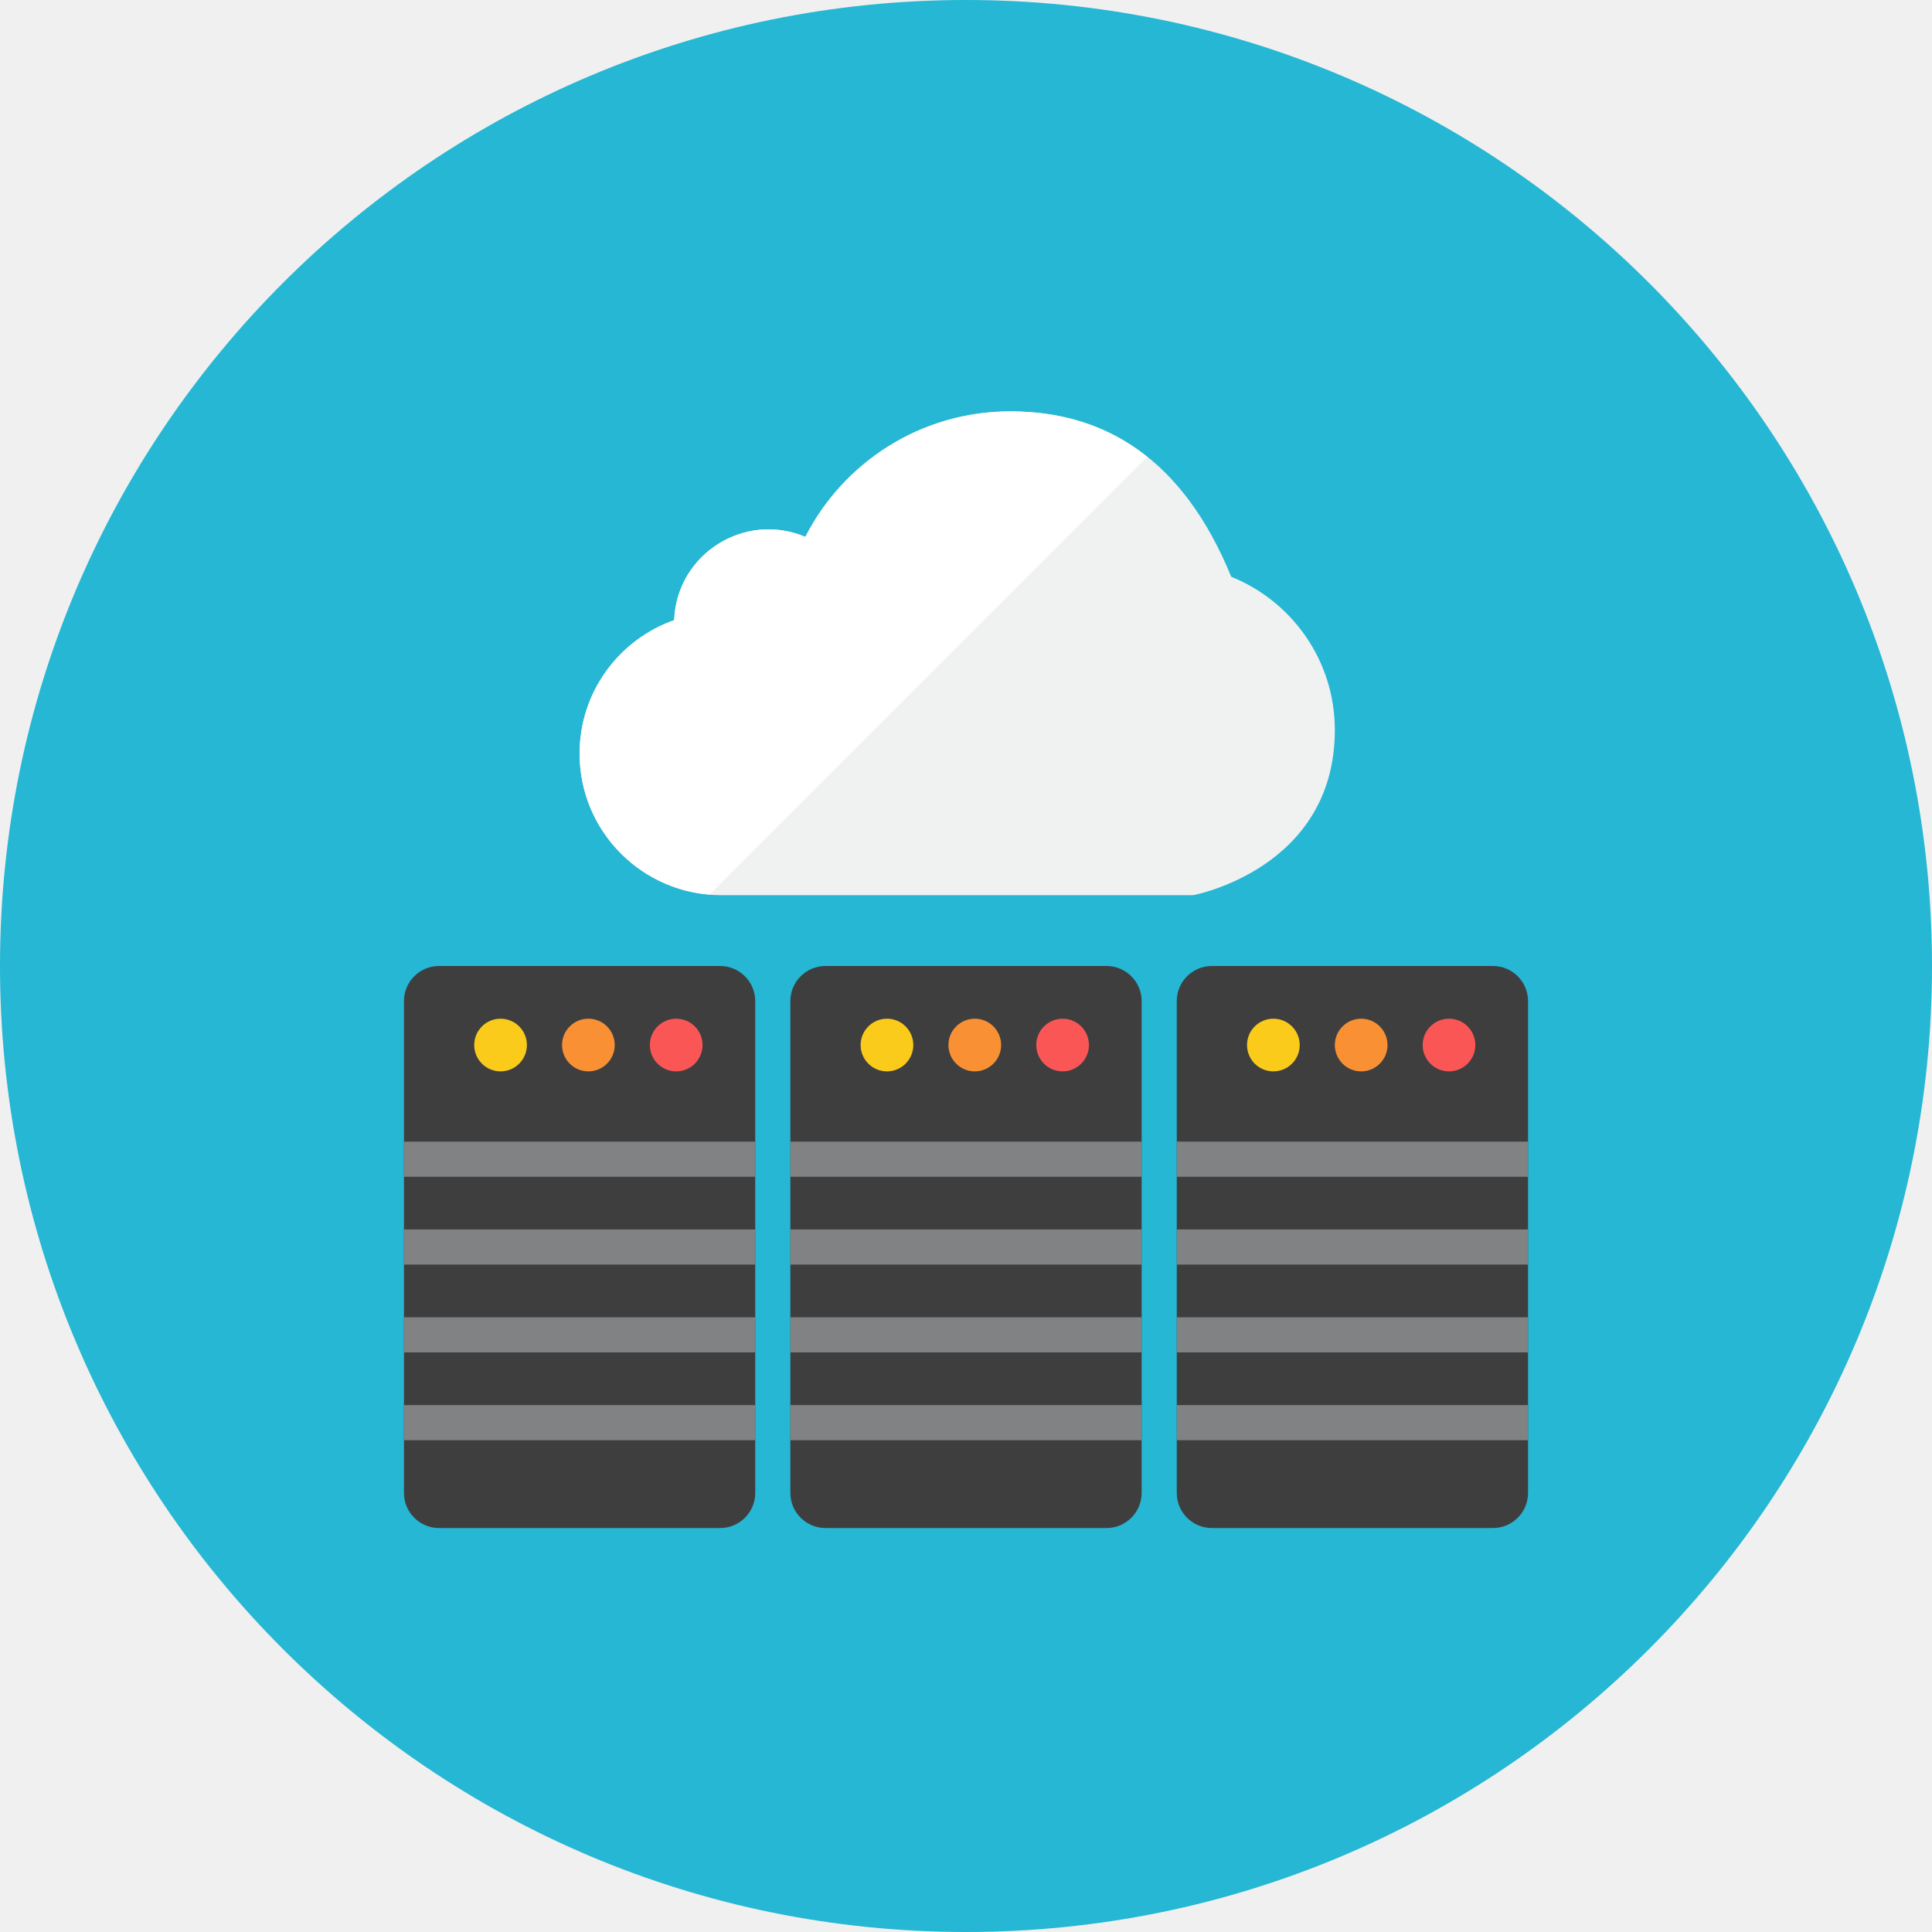
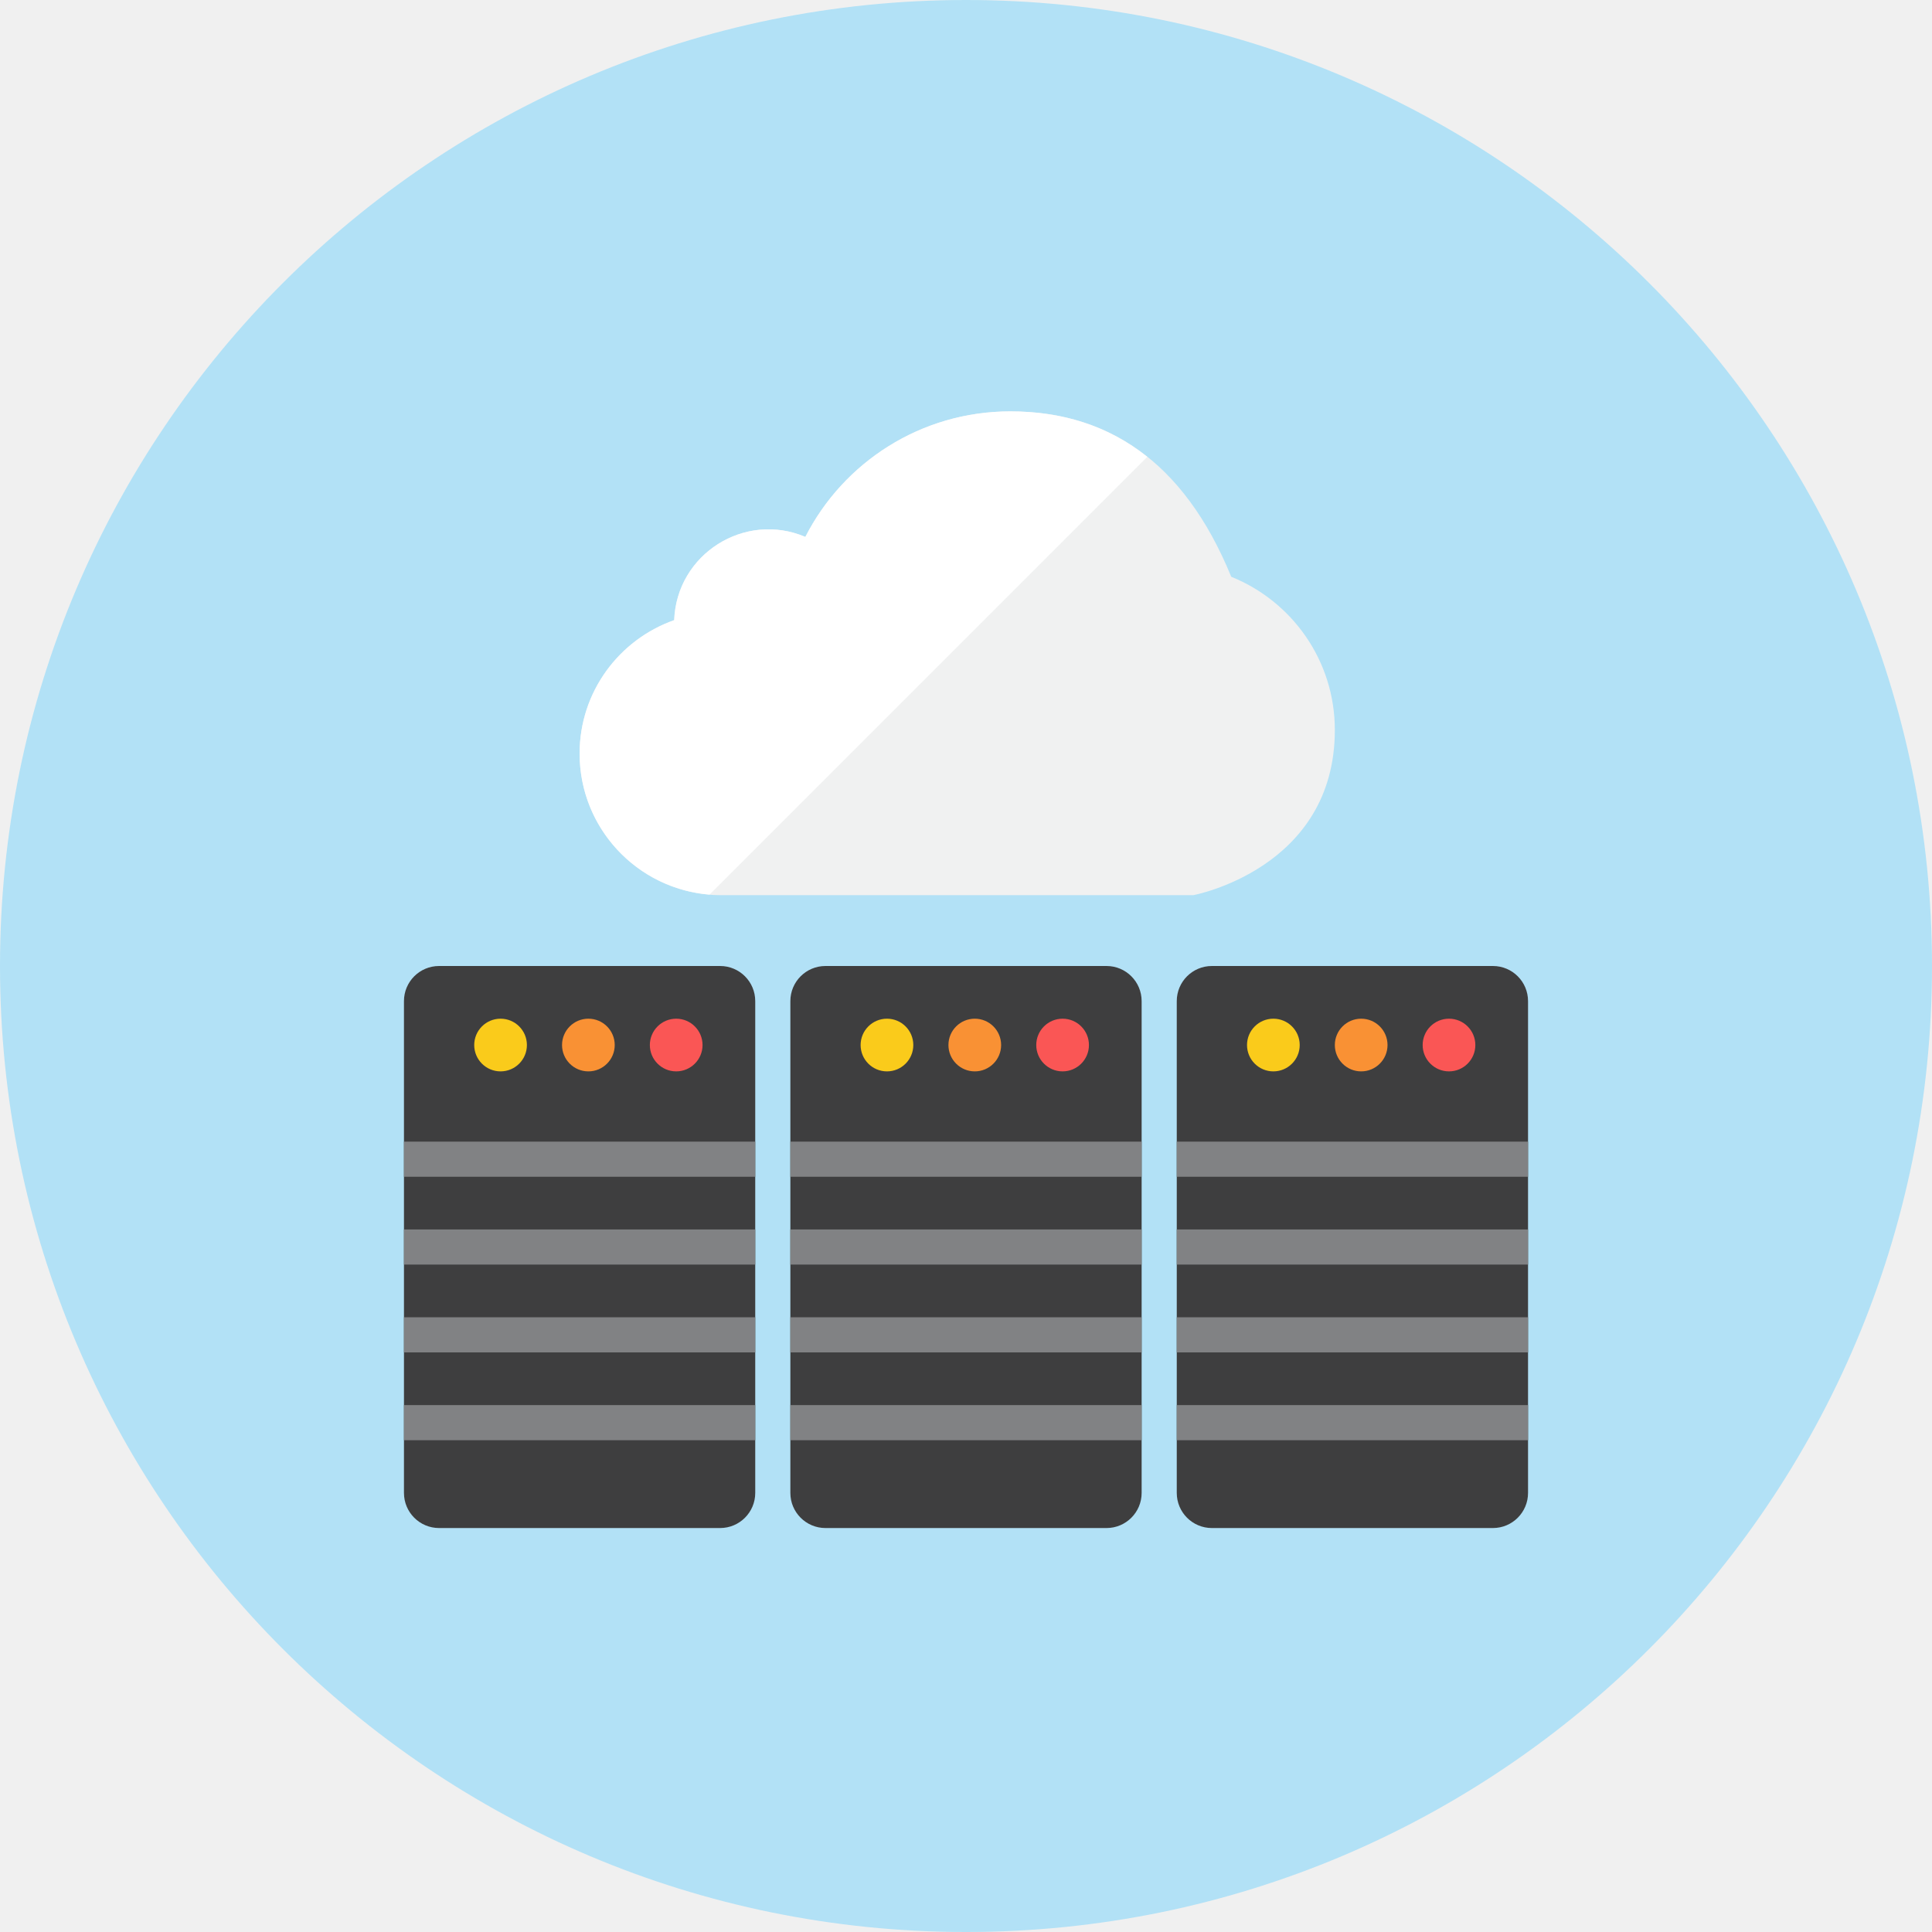
<svg xmlns="http://www.w3.org/2000/svg" version="1.0" x="0px" y="0px" width="110px" height="110px" viewBox="0 0 110 110" style="enable-background:new 0 0 110 110;" xml:space="preserve">
  <g id="Artboard">
</g>
  <g id="Multicolor">
-     <circle style="fill:#25B7D3;" cx="55" cy="55" r="55" />
+     <circle style="fill:rgba(87, 203, 255, 0.4);" cx="55" cy="55" r="55" />
    <g>
      <path style="fill:#3E3E3F;" d="M65,85c0,1.105-0.895,2-2,2H47c-1.105,0-2-0.895-2-2V57c0-1.105,0.895-2,2-2h16    c1.105,0,2,0.895,2,2V85z" />
      <path style="fill:#3E3E3F;" d="M87,85c0,1.105-0.895,2-2,2H69c-1.105,0-2-0.895-2-2V57c0-1.105,0.895-2,2-2h16    c1.105,0,2,0.895,2,2V85z" />
      <path style="fill:#3E3E3F;" d="M43,85c0,1.105-0.895,2-2,2H25c-1.105,0-2-0.895-2-2V57c0-1.105,0.895-2,2-2h16    c1.105,0,2,0.895,2,2V85z" />
      <circle style="fill:#FA5655;" cx="38.5" cy="59.5" r="1.5" />
      <circle style="fill:#F99134;" cx="33.5" cy="59.5" r="1.5" />
      <circle style="fill:#FACB1B;" cx="28.5" cy="59.5" r="1.5" />
      <path style="fill:#F0F1F1;" d="M76,41.562c0-3.954-2.442-7.332-5.898-8.723c-2.738-6.696-7.162-9.417-12.579-9.417    c-5.092,0-9.506,2.902-11.67,7.147c-3.443-1.466-7.325,0.969-7.468,4.74C35.251,36.414,33,39.393,33,42.906    c0,4.453,3.61,8.062,8.062,8.062h26.875C67.937,50.969,76,49.473,76,41.562z" />
      <path style="fill:#FFFFFF;" d="M57.523,23.422c-5.092,0-9.506,2.902-11.67,7.147c-3.443-1.466-7.325,0.969-7.468,4.74    C35.251,36.414,33,39.393,33,42.906c0,4.228,3.257,7.69,7.398,8.029l24.923-24.924C63.083,24.225,60.45,23.422,57.523,23.422z" />
      <circle style="fill:#FA5655;" cx="60.5" cy="59.5" r="1.5" />
      <circle style="fill:#F99134;" cx="55.5" cy="59.5" r="1.5" />
      <circle style="fill:#FACB1B;" cx="50.5" cy="59.5" r="1.5" />
      <circle style="fill:#FA5655;" cx="82.5" cy="59.5" r="1.5" />
      <circle style="fill:#F99134;" cx="77.5" cy="59.5" r="1.5" />
      <circle style="fill:#FACB1B;" cx="72.5" cy="59.5" r="1.5" />
      <rect x="23" y="80" style="fill:#818284;" width="20" height="2" />
      <rect x="23" y="75" style="fill:#818284;" width="20" height="2" />
      <rect x="23" y="70" style="fill:#818284;" width="20" height="2" />
      <rect x="23" y="65" style="fill:#818284;" width="20" height="2" />
      <rect x="45" y="80" style="fill:#818284;" width="20" height="2" />
      <rect x="45" y="75" style="fill:#818284;" width="20" height="2" />
      <rect x="45" y="70" style="fill:#818284;" width="20" height="2" />
      <rect x="45" y="65" style="fill:#818284;" width="20" height="2" />
      <rect x="67" y="80" style="fill:#818284;" width="20" height="2" />
      <rect x="67" y="75" style="fill:#818284;" width="20" height="2" />
      <rect x="67" y="70" style="fill:#818284;" width="20" height="2" />
      <rect x="67" y="65" style="fill:#818284;" width="20" height="2" />
    </g>
  </g>
</svg>
